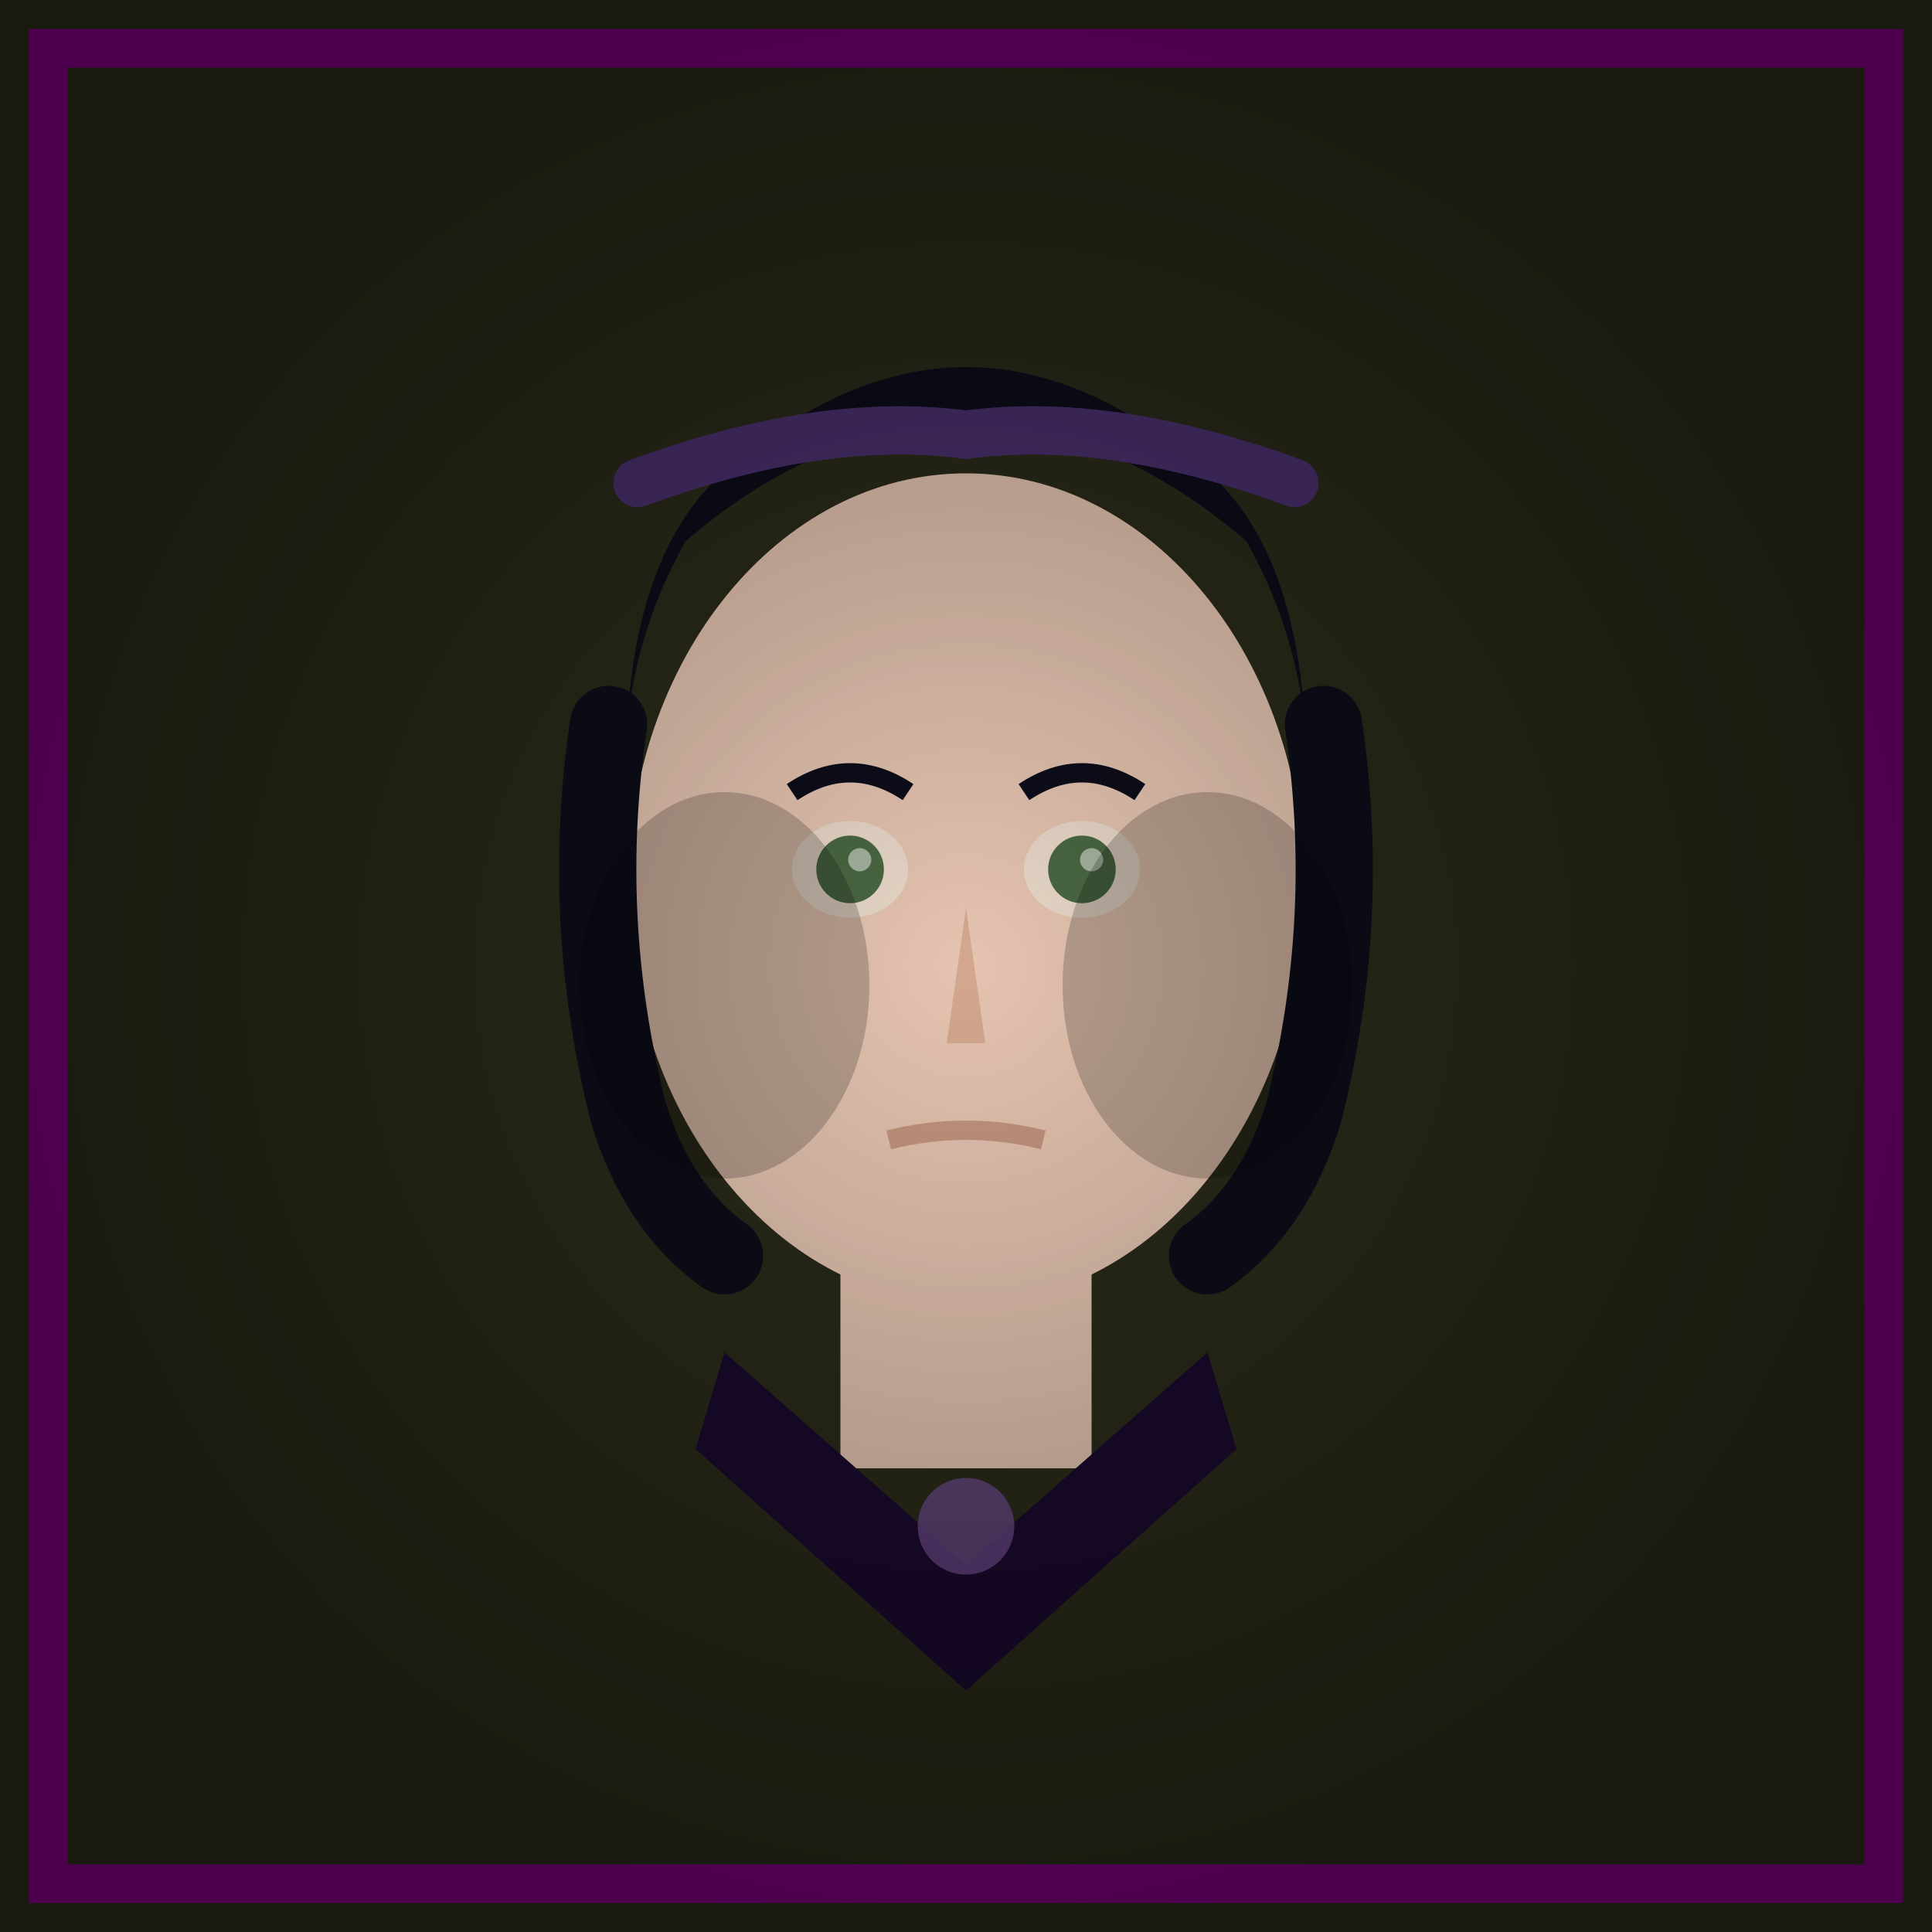
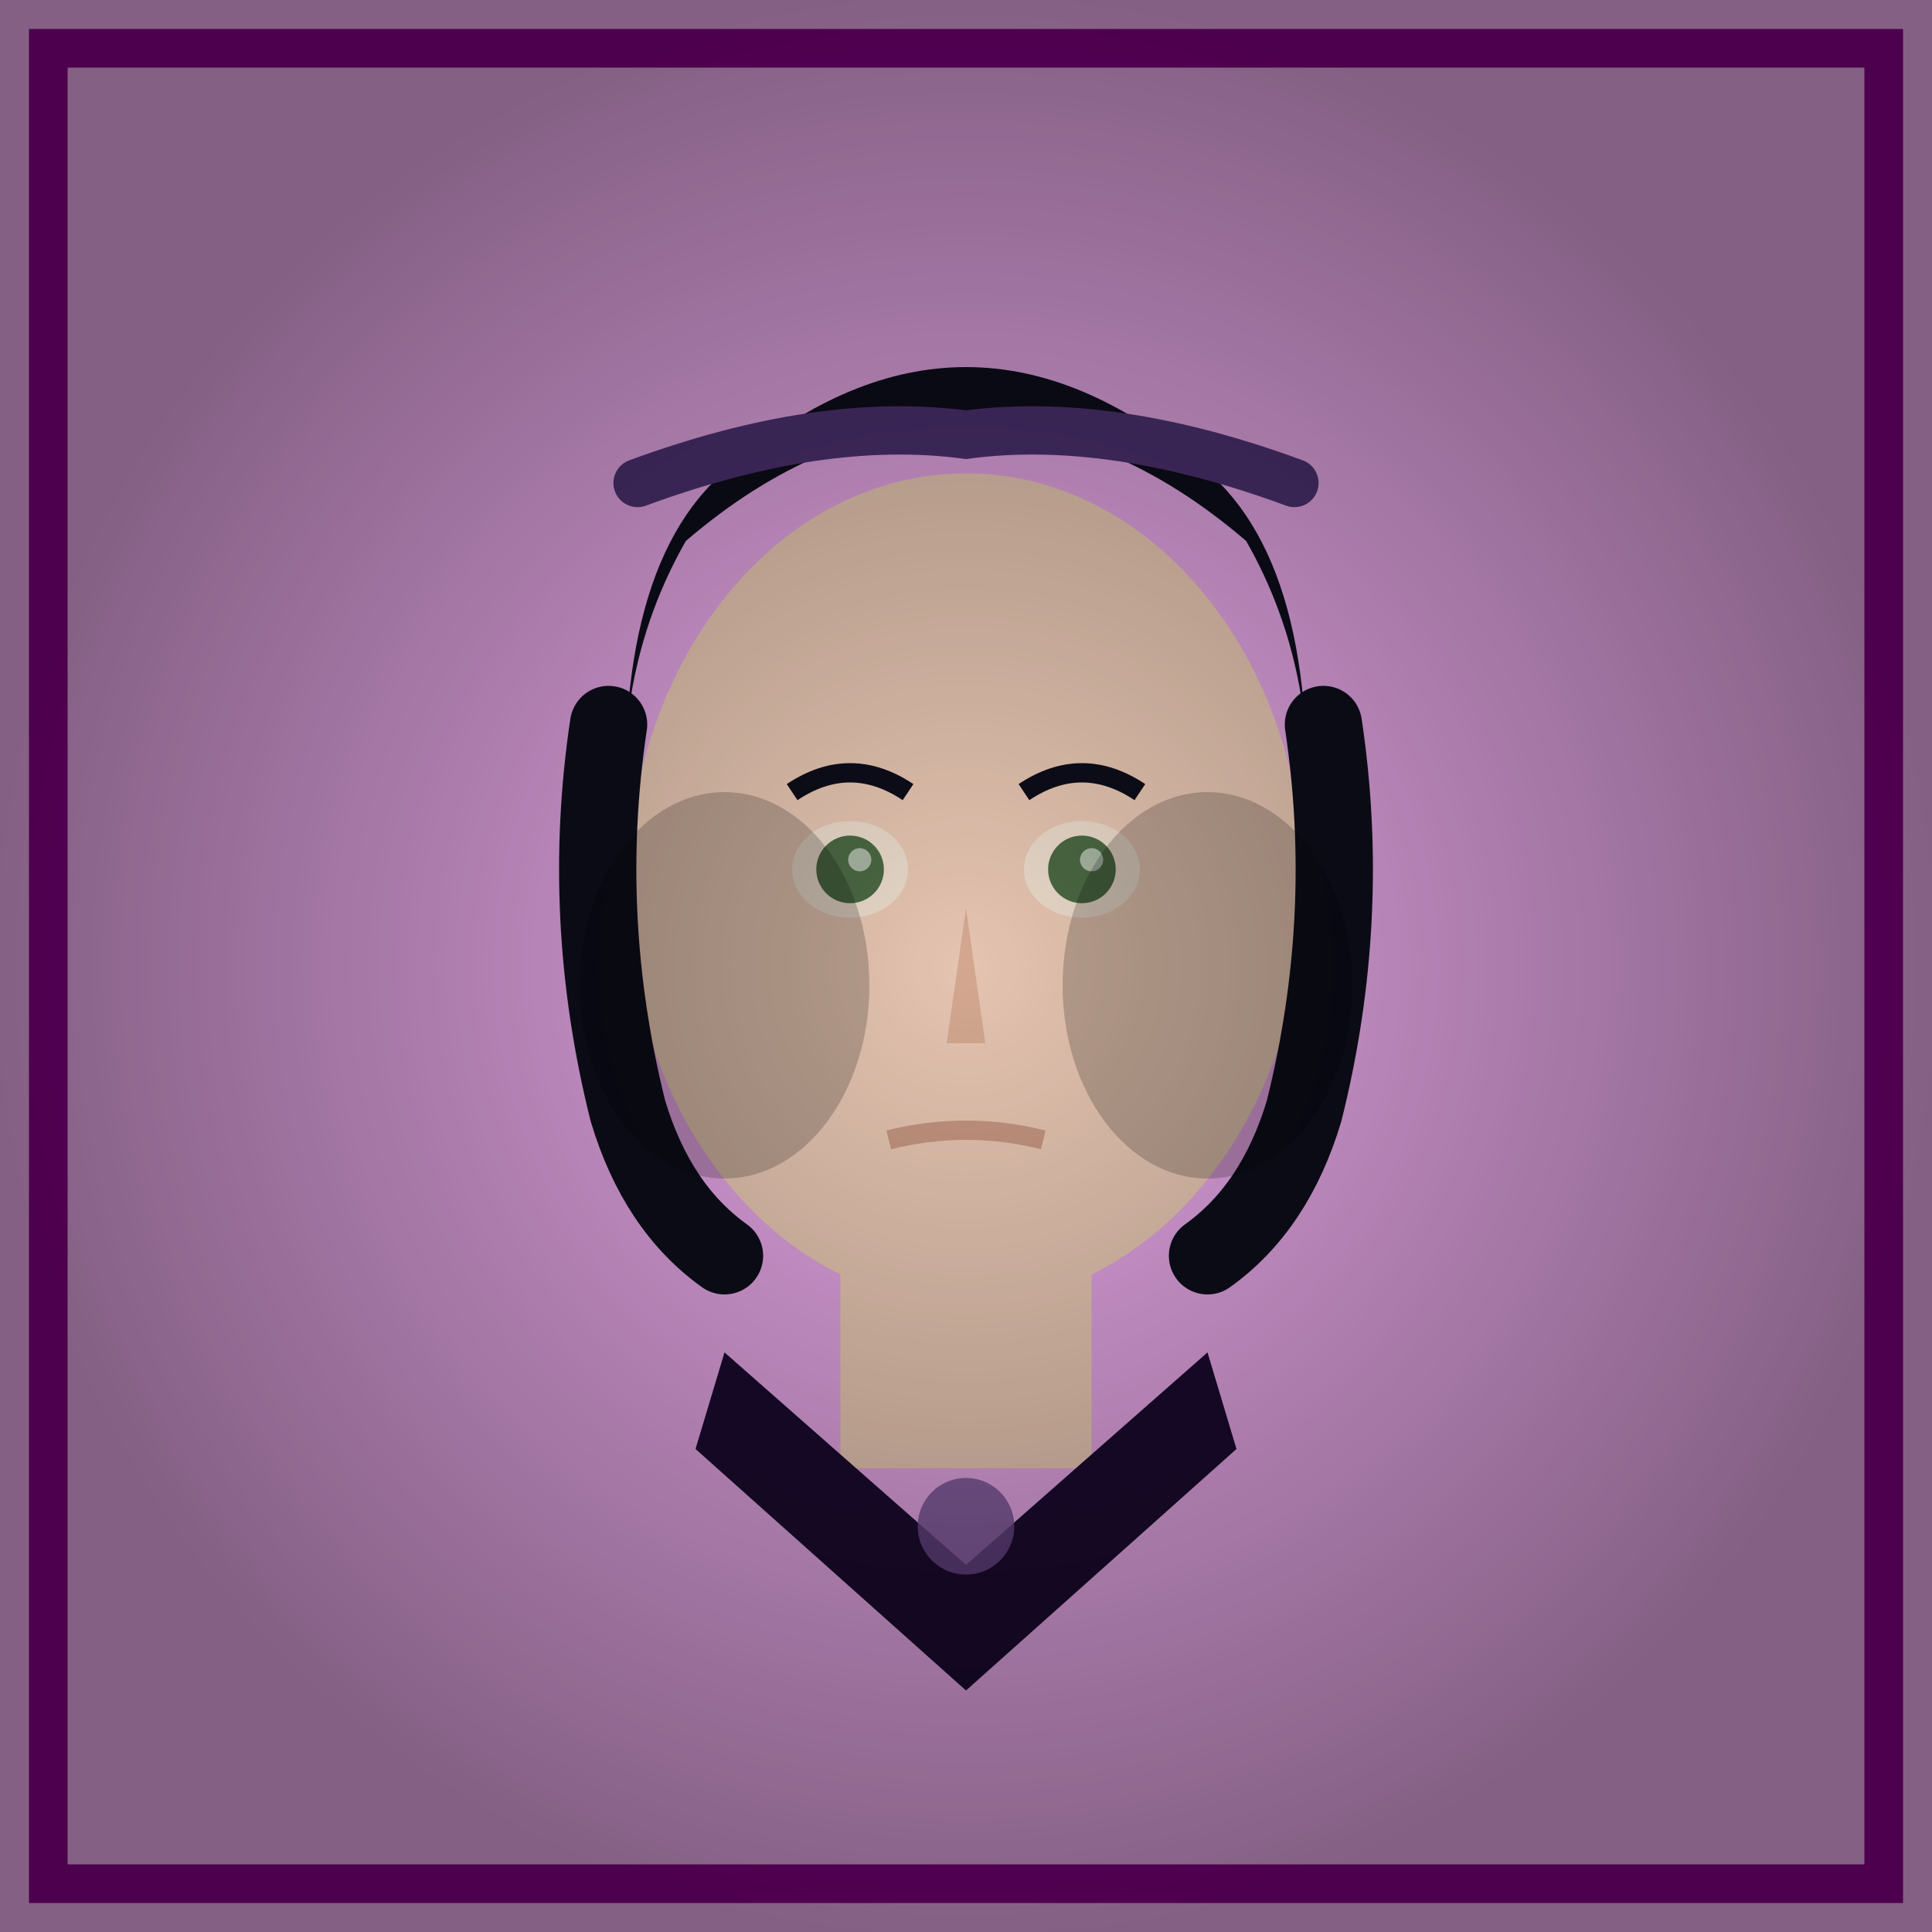
<svg xmlns="http://www.w3.org/2000/svg" viewBox="0 0 200 200">
-   <rect width="200" height="200" fill="#2A2A1A" />
+   <rect width="200" height="200" fill="#DDA0DD" />
  <rect x="5" y="5" width="190" height="190" fill="none" stroke="#800080" stroke-width="4" />
  <defs>
    <radialGradient id="shadow" cx="50%" cy="50%" r="50%">
      <stop offset="0%" stop-color="#000" stop-opacity="0" />
      <stop offset="100%" stop-color="#000" stop-opacity="0.4" />
    </radialGradient>
  </defs>
  <rect x="87" y="130" width="26" height="22" fill="#E5C4B0" />
  <path d="M75 140 L100 162 L125 140 L128 150 L100 175 L72 150 Z" fill="#1A0A2E" />
  <ellipse cx="100" cy="92" rx="35" ry="43" fill="#E5C4B0" />
  <ellipse cx="65" cy="92" rx="6" ry="10" fill="#E5C4B0" />
  <ellipse cx="135" cy="92" rx="6" ry="10" fill="#E5C4B0" />
  <path d="M65 88 Q63 58 76 48 Q88 38 100 38 Q112 38 124 48 Q137 58 135 88 Q137 70 129 56 Q115 44 100 44 Q85 44 71 56 Q63 70 65 88" fill="#0D0D1A" />
  <path d="M63 75 Q60 95 65 115 Q68 125 75 130" fill="none" stroke="#0D0D1A" stroke-width="8" stroke-linecap="round" />
  <path d="M137 75 Q140 95 135 115 Q132 125 125 130" fill="none" stroke="#0D0D1A" stroke-width="8" stroke-linecap="round" />
  <path d="M66 50 Q85 43 100 45 Q115 43 134 50" fill="none" stroke="#4A306D" stroke-width="5" stroke-linecap="round" />
  <ellipse cx="88" cy="90" rx="6" ry="5" fill="#E8D8C8" />
  <ellipse cx="112" cy="90" rx="6" ry="5" fill="#E8D8C8" />
  <circle cx="88" cy="90" r="3.5" fill="#4A6741" />
  <circle cx="112" cy="90" r="3.5" fill="#4A6741" />
  <circle cx="89" cy="89" r="1.2" fill="#FFF" opacity="0.5" />
  <circle cx="113" cy="89" r="1.2" fill="#FFF" opacity="0.5" />
  <path d="M82 82 Q88 78 94 82" stroke="#0D0D1A" stroke-width="2" fill="none" />
  <path d="M106 82 Q112 78 118 82" stroke="#0D0D1A" stroke-width="2" fill="none" />
  <path d="M100 94 L98 108 L102 108 Z" fill="#D4A890" />
  <path d="M92 118 Q100 116 108 118" stroke="#C49580" stroke-width="2" fill="none" />
  <circle cx="100" cy="158" r="5" fill="#6B4A8A" opacity="0.8" />
  <ellipse cx="75" cy="102" rx="15" ry="20" fill="#000" opacity="0.2" />
  <ellipse cx="125" cy="102" rx="15" ry="20" fill="#000" opacity="0.2" />
  <rect width="200" height="200" fill="url(#shadow)" />
</svg>
